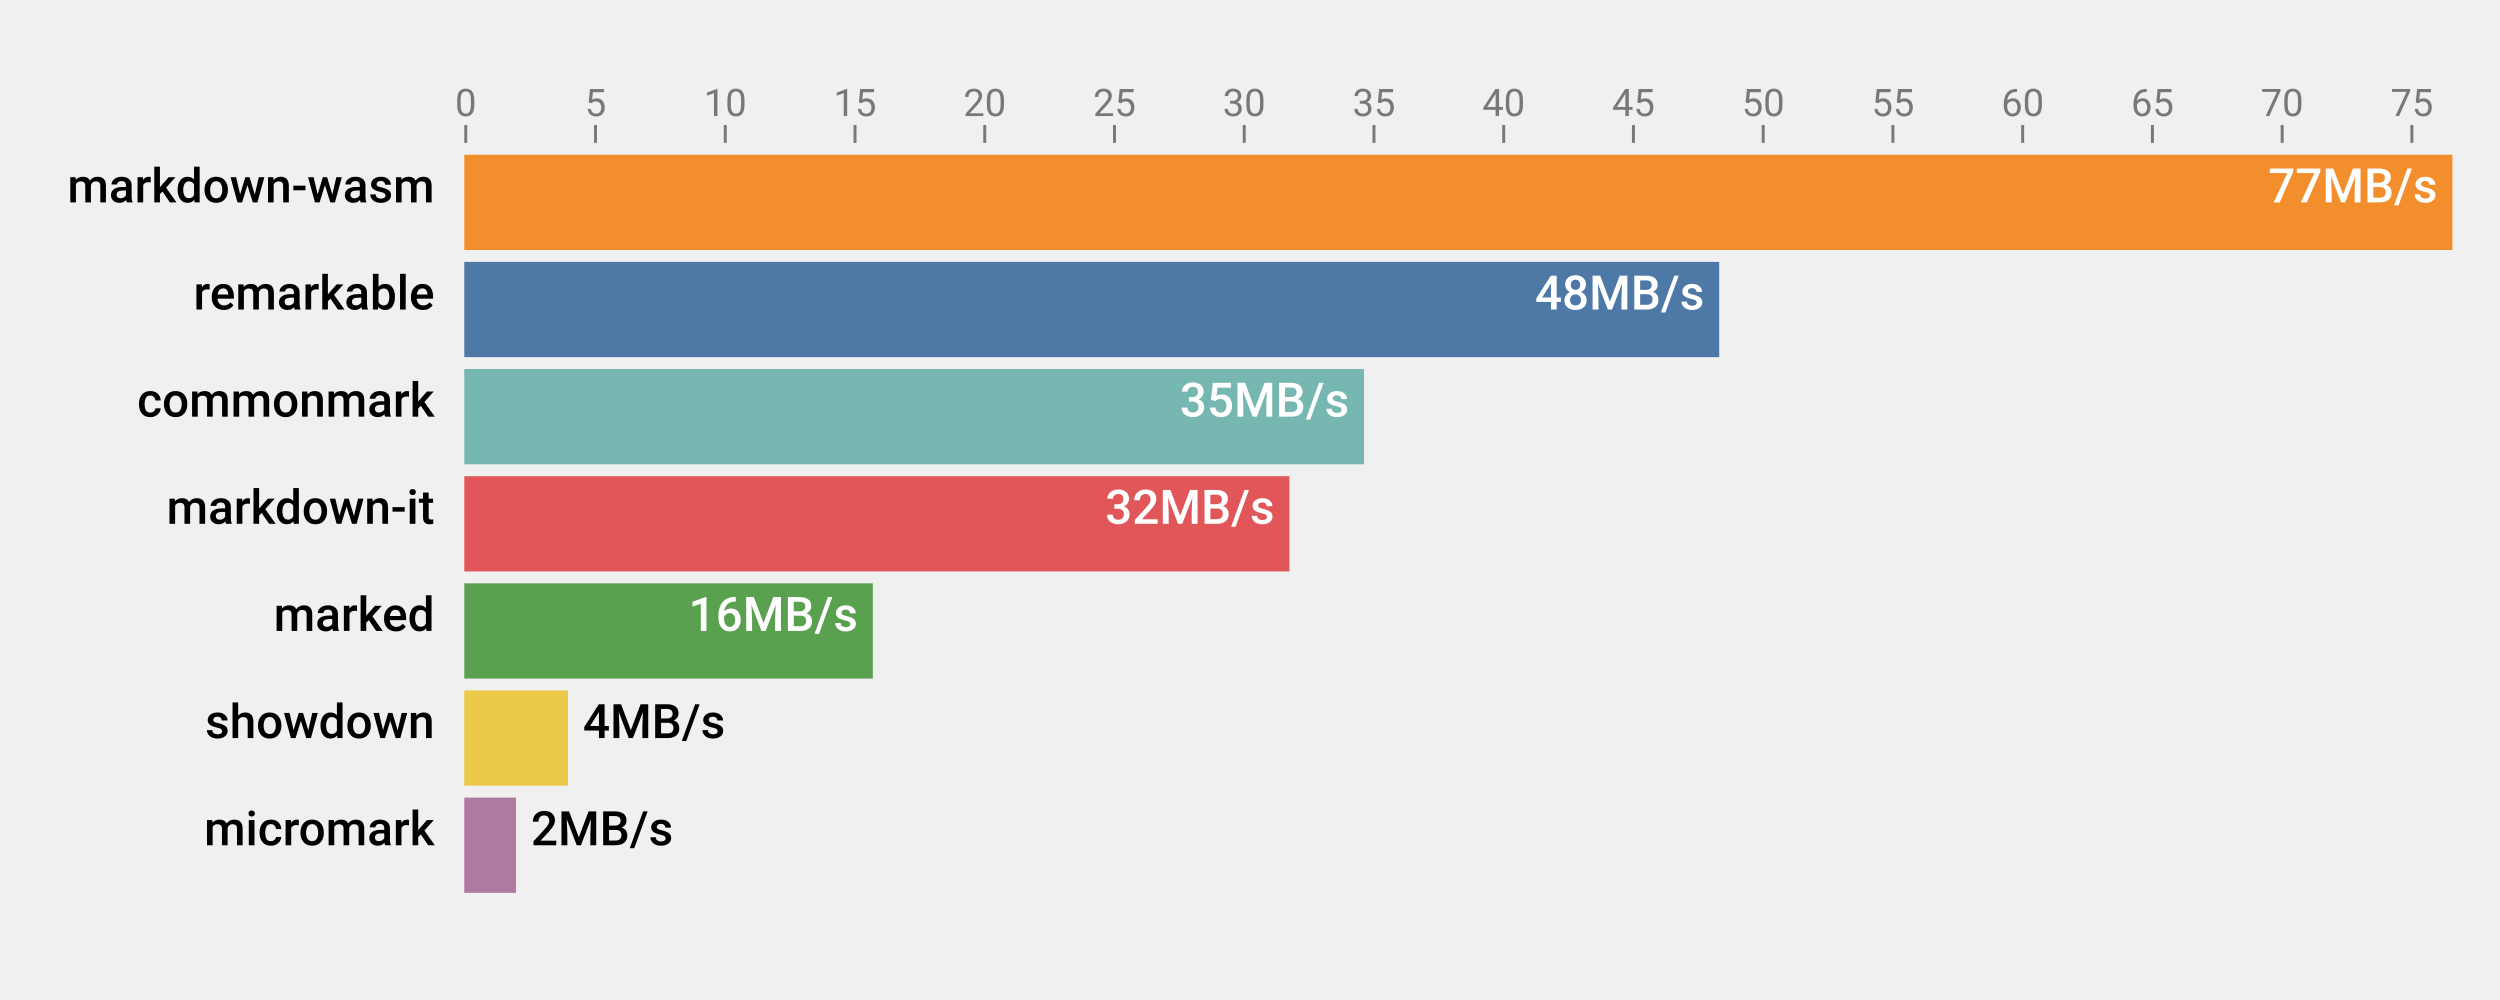
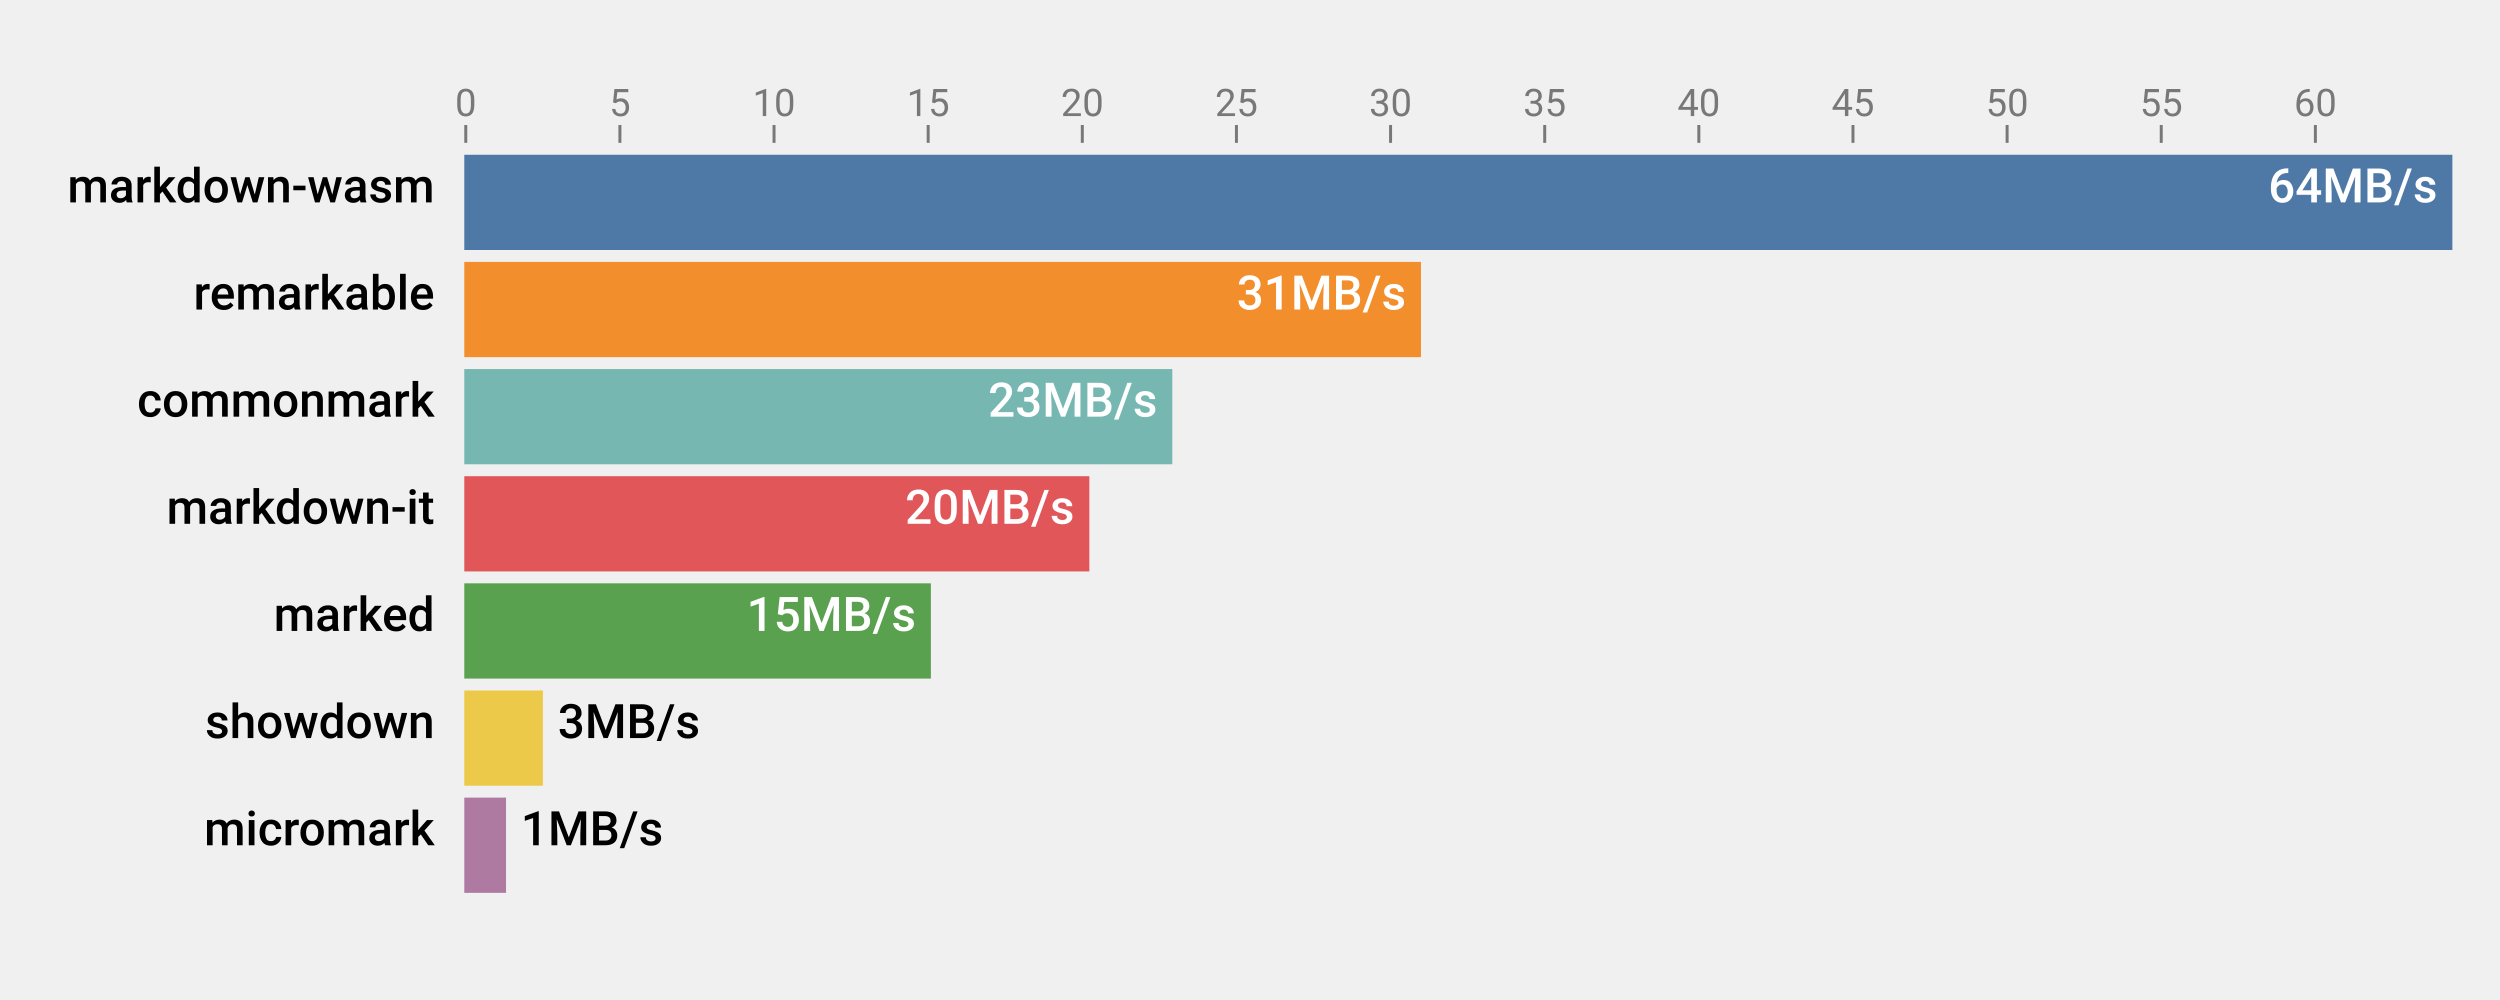
<svg xmlns="http://www.w3.org/2000/svg" width="840" height="336" font-family="system-ui,-apple-system,&quot;Segoe UI&quot;,Roboto,&quot;Helvetica Neue&quot;,&quot;Noto Sans&quot;,&quot;Liberation Sans&quot;,Arial,sans-serif" font-size="16">
  <g font-weight="500" text-anchor="end">
    <text x="156" y="68" alignment-baseline="central" dx="-10">markdown-wasm</text>
    <text x="156" y="104" alignment-baseline="central" dx="-10">remarkable</text>
    <text x="156" y="140" alignment-baseline="central" dx="-10">commonmark</text>
    <text x="156" y="176" alignment-baseline="central" dx="-10">markdown-it</text>
    <text x="156" y="212" alignment-baseline="central" dx="-10">marked</text>
    <text x="156" y="248" alignment-baseline="central" dx="-10">showdown</text>
    <text x="156" y="284" alignment-baseline="central" dx="-10">micromark</text>
  </g>
-   <path fill="#f28e2c" d="M156 52h668v32H156z" />
-   <path fill="#4e79a7" d="M156 88h421.653v32H156z" />
-   <path fill="#76b7b2" d="M156 124h302.32v32H156z" />
-   <path fill="#e15759" d="M156 160h277.25v32H156z" />
-   <path fill="#59a14f" d="M156 196h137.265v32H156z" />
-   <path fill="#edc949" d="M156 232h34.866v32H156z" />
-   <path fill="#af7aa1" d="M156 268h17.391v32H156z" />
+   <path fill="#4e79a7" d="M156 52h668v32H156z" />
+   <path fill="#f28e2c" d="M156 88h321.443v32H156z" />
+   <path fill="#76b7b2" d="M156 124h237.894v32H156z" />
+   <path fill="#e15759" d="M156 160h210.019v32H156z" />
+   <path fill="#59a14f" d="M156 196h156.778v32H156z" />
+   <path fill="#edc949" d="M156 232h26.416v32H156z" />
+   <path fill="#af7aa1" d="M156 268h14.024v32H156z" />
  <g fill="#fff" font-weight="500" text-anchor="end">
-     <text x="824" y="68" alignment-baseline="central" dx="-5">77MB/s</text>
-     <text x="577.653" y="104" alignment-baseline="central" dx="-5">48MB/s</text>
-     <text x="458.32" y="140" alignment-baseline="central" dx="-5">35MB/s</text>
-     <text x="433.25" y="176" alignment-baseline="central" dx="-5">32MB/s</text>
-     <text x="293.265" y="212" alignment-baseline="central" dx="-5">16MB/s</text>
-     <text x="190.866" y="248" fill="#000" alignment-baseline="central" dx="5" text-anchor="start">4MB/s</text>
-     <text x="173.391" y="284" fill="#000" alignment-baseline="central" dx="5" text-anchor="start">2MB/s</text>
+     <text x="824" y="68" alignment-baseline="central" dx="-5">64MB/s</text>
+     <text x="477.443" y="104" alignment-baseline="central" dx="-5">31MB/s</text>
+     <text x="393.894" y="140" alignment-baseline="central" dx="-5">23MB/s</text>
+     <text x="366.019" y="176" alignment-baseline="central" dx="-5">20MB/s</text>
+     <text x="312.778" y="212" alignment-baseline="central" dx="-5">15MB/s</text>
+     <text x="182.416" y="248" fill="#000" alignment-baseline="central" dx="5" text-anchor="start">3MB/s</text>
+     <text x="170.024" y="284" fill="#000" alignment-baseline="central" dx="5" text-anchor="start">1MB/s</text>
  </g>
  <g fill="none" font-size="12.8" opacity=".5" text-anchor="middle">
    <g class="tick" opacity="1">
      <path stroke="currentColor" d="M156.5 48v-6" />
      <text y="-9" fill="currentColor" dy="0em" transform="translate(156.5 48)">0</text>
    </g>
    <g class="tick" opacity="1">
-       <path stroke="currentColor" d="M200.093 48v-6" />
-       <text y="-9" fill="currentColor" dy="0em" transform="translate(200.093 48)">5</text>
+       <path stroke="currentColor" d="M208.289 48v-6" />
+       <text y="-9" fill="currentColor" dy="0em" transform="translate(208.289 48)">5</text>
    </g>
    <g class="tick" opacity="1">
-       <path stroke="currentColor" d="M243.686 48v-6" />
-       <text y="-9" fill="currentColor" dy="0em" transform="translate(243.686 48)">10</text>
+       <path stroke="currentColor" d="M260.078 48v-6" />
+       <text y="-9" fill="currentColor" dy="0em" transform="translate(260.078 48)">10</text>
    </g>
    <g class="tick" opacity="1">
-       <path stroke="currentColor" d="M287.28 48v-6" />
-       <text y="-9" fill="currentColor" dy="0em" transform="translate(287.28 48)">15</text>
+       <path stroke="currentColor" d="M311.867 48v-6" />
+       <text y="-9" fill="currentColor" dy="0em" transform="translate(311.867 48)">15</text>
    </g>
    <g class="tick" opacity="1">
-       <path stroke="currentColor" d="M330.873 48v-6" />
-       <text y="-9" fill="currentColor" dy="0em" transform="translate(330.873 48)">20</text>
+       <path stroke="currentColor" d="M363.655 48v-6" />
+       <text y="-9" fill="currentColor" dy="0em" transform="translate(363.655 48)">20</text>
    </g>
    <g class="tick" opacity="1">
-       <path stroke="currentColor" d="M374.466 48v-6" />
-       <text y="-9" fill="currentColor" dy="0em" transform="translate(374.466 48)">25</text>
+       <path stroke="currentColor" d="M415.444 48v-6" />
+       <text y="-9" fill="currentColor" dy="0em" transform="translate(415.444 48)">25</text>
    </g>
    <g class="tick" opacity="1">
-       <path stroke="currentColor" d="M418.06 48v-6" />
-       <text y="-9" fill="currentColor" dy="0em" transform="translate(418.06 48)">30</text>
+       <path stroke="currentColor" d="M467.233 48v-6" />
+       <text y="-9" fill="currentColor" dy="0em" transform="translate(467.233 48)">30</text>
    </g>
    <g class="tick" opacity="1">
-       <path stroke="currentColor" d="M461.652 48v-6" />
-       <text y="-9" fill="currentColor" dy="0em" transform="translate(461.652 48)">35</text>
+       <path stroke="currentColor" d="M519.022 48v-6" />
+       <text y="-9" fill="currentColor" dy="0em" transform="translate(519.022 48)">35</text>
    </g>
    <g class="tick" opacity="1">
-       <path stroke="currentColor" d="M505.246 48v-6" />
-       <text y="-9" fill="currentColor" dy="0em" transform="translate(505.246 48)">40</text>
+       <path stroke="currentColor" d="M570.81 48v-6" />
+       <text y="-9" fill="currentColor" dy="0em" transform="translate(570.81 48)">40</text>
    </g>
    <g class="tick" opacity="1">
-       <path stroke="currentColor" d="M548.839 48v-6" />
-       <text y="-9" fill="currentColor" dy="0em" transform="translate(548.839 48)">45</text>
+       <path stroke="currentColor" d="M622.6 48v-6" />
+       <text y="-9" fill="currentColor" dy="0em" transform="translate(622.6 48)">45</text>
    </g>
    <g class="tick" opacity="1">
-       <path stroke="currentColor" d="M592.432 48v-6" />
-       <text y="-9" fill="currentColor" dy="0em" transform="translate(592.432 48)">50</text>
+       <path stroke="currentColor" d="M674.389 48v-6" />
+       <text y="-9" fill="currentColor" dy="0em" transform="translate(674.389 48)">50</text>
    </g>
    <g class="tick" opacity="1">
-       <path stroke="currentColor" d="M636.025 48v-6" />
-       <text y="-9" fill="currentColor" dy="0em" transform="translate(636.025 48)">55</text>
+       <path stroke="currentColor" d="M726.178 48v-6" />
+       <text y="-9" fill="currentColor" dy="0em" transform="translate(726.178 48)">55</text>
    </g>
    <g class="tick" opacity="1">
-       <path stroke="currentColor" d="M679.618 48v-6" />
-       <text y="-9" fill="currentColor" dy="0em" transform="translate(679.618 48)">60</text>
-     </g>
-     <g class="tick" opacity="1">
-       <path stroke="currentColor" d="M723.212 48v-6" />
-       <text y="-9" fill="currentColor" dy="0em" transform="translate(723.212 48)">65</text>
-     </g>
-     <g class="tick" opacity="1">
-       <path stroke="currentColor" d="M766.805 48v-6" />
-       <text y="-9" fill="currentColor" dy="0em" transform="translate(766.805 48)">70</text>
-     </g>
-     <g class="tick" opacity="1">
-       <path stroke="currentColor" d="M810.398 48v-6" />
-       <text y="-9" fill="currentColor" dy="0em" transform="translate(810.398 48)">75</text>
+       <path stroke="currentColor" d="M777.966 48v-6" />
+       <text y="-9" fill="currentColor" dy="0em" transform="translate(777.966 48)">60</text>
    </g>
  </g>
</svg>
